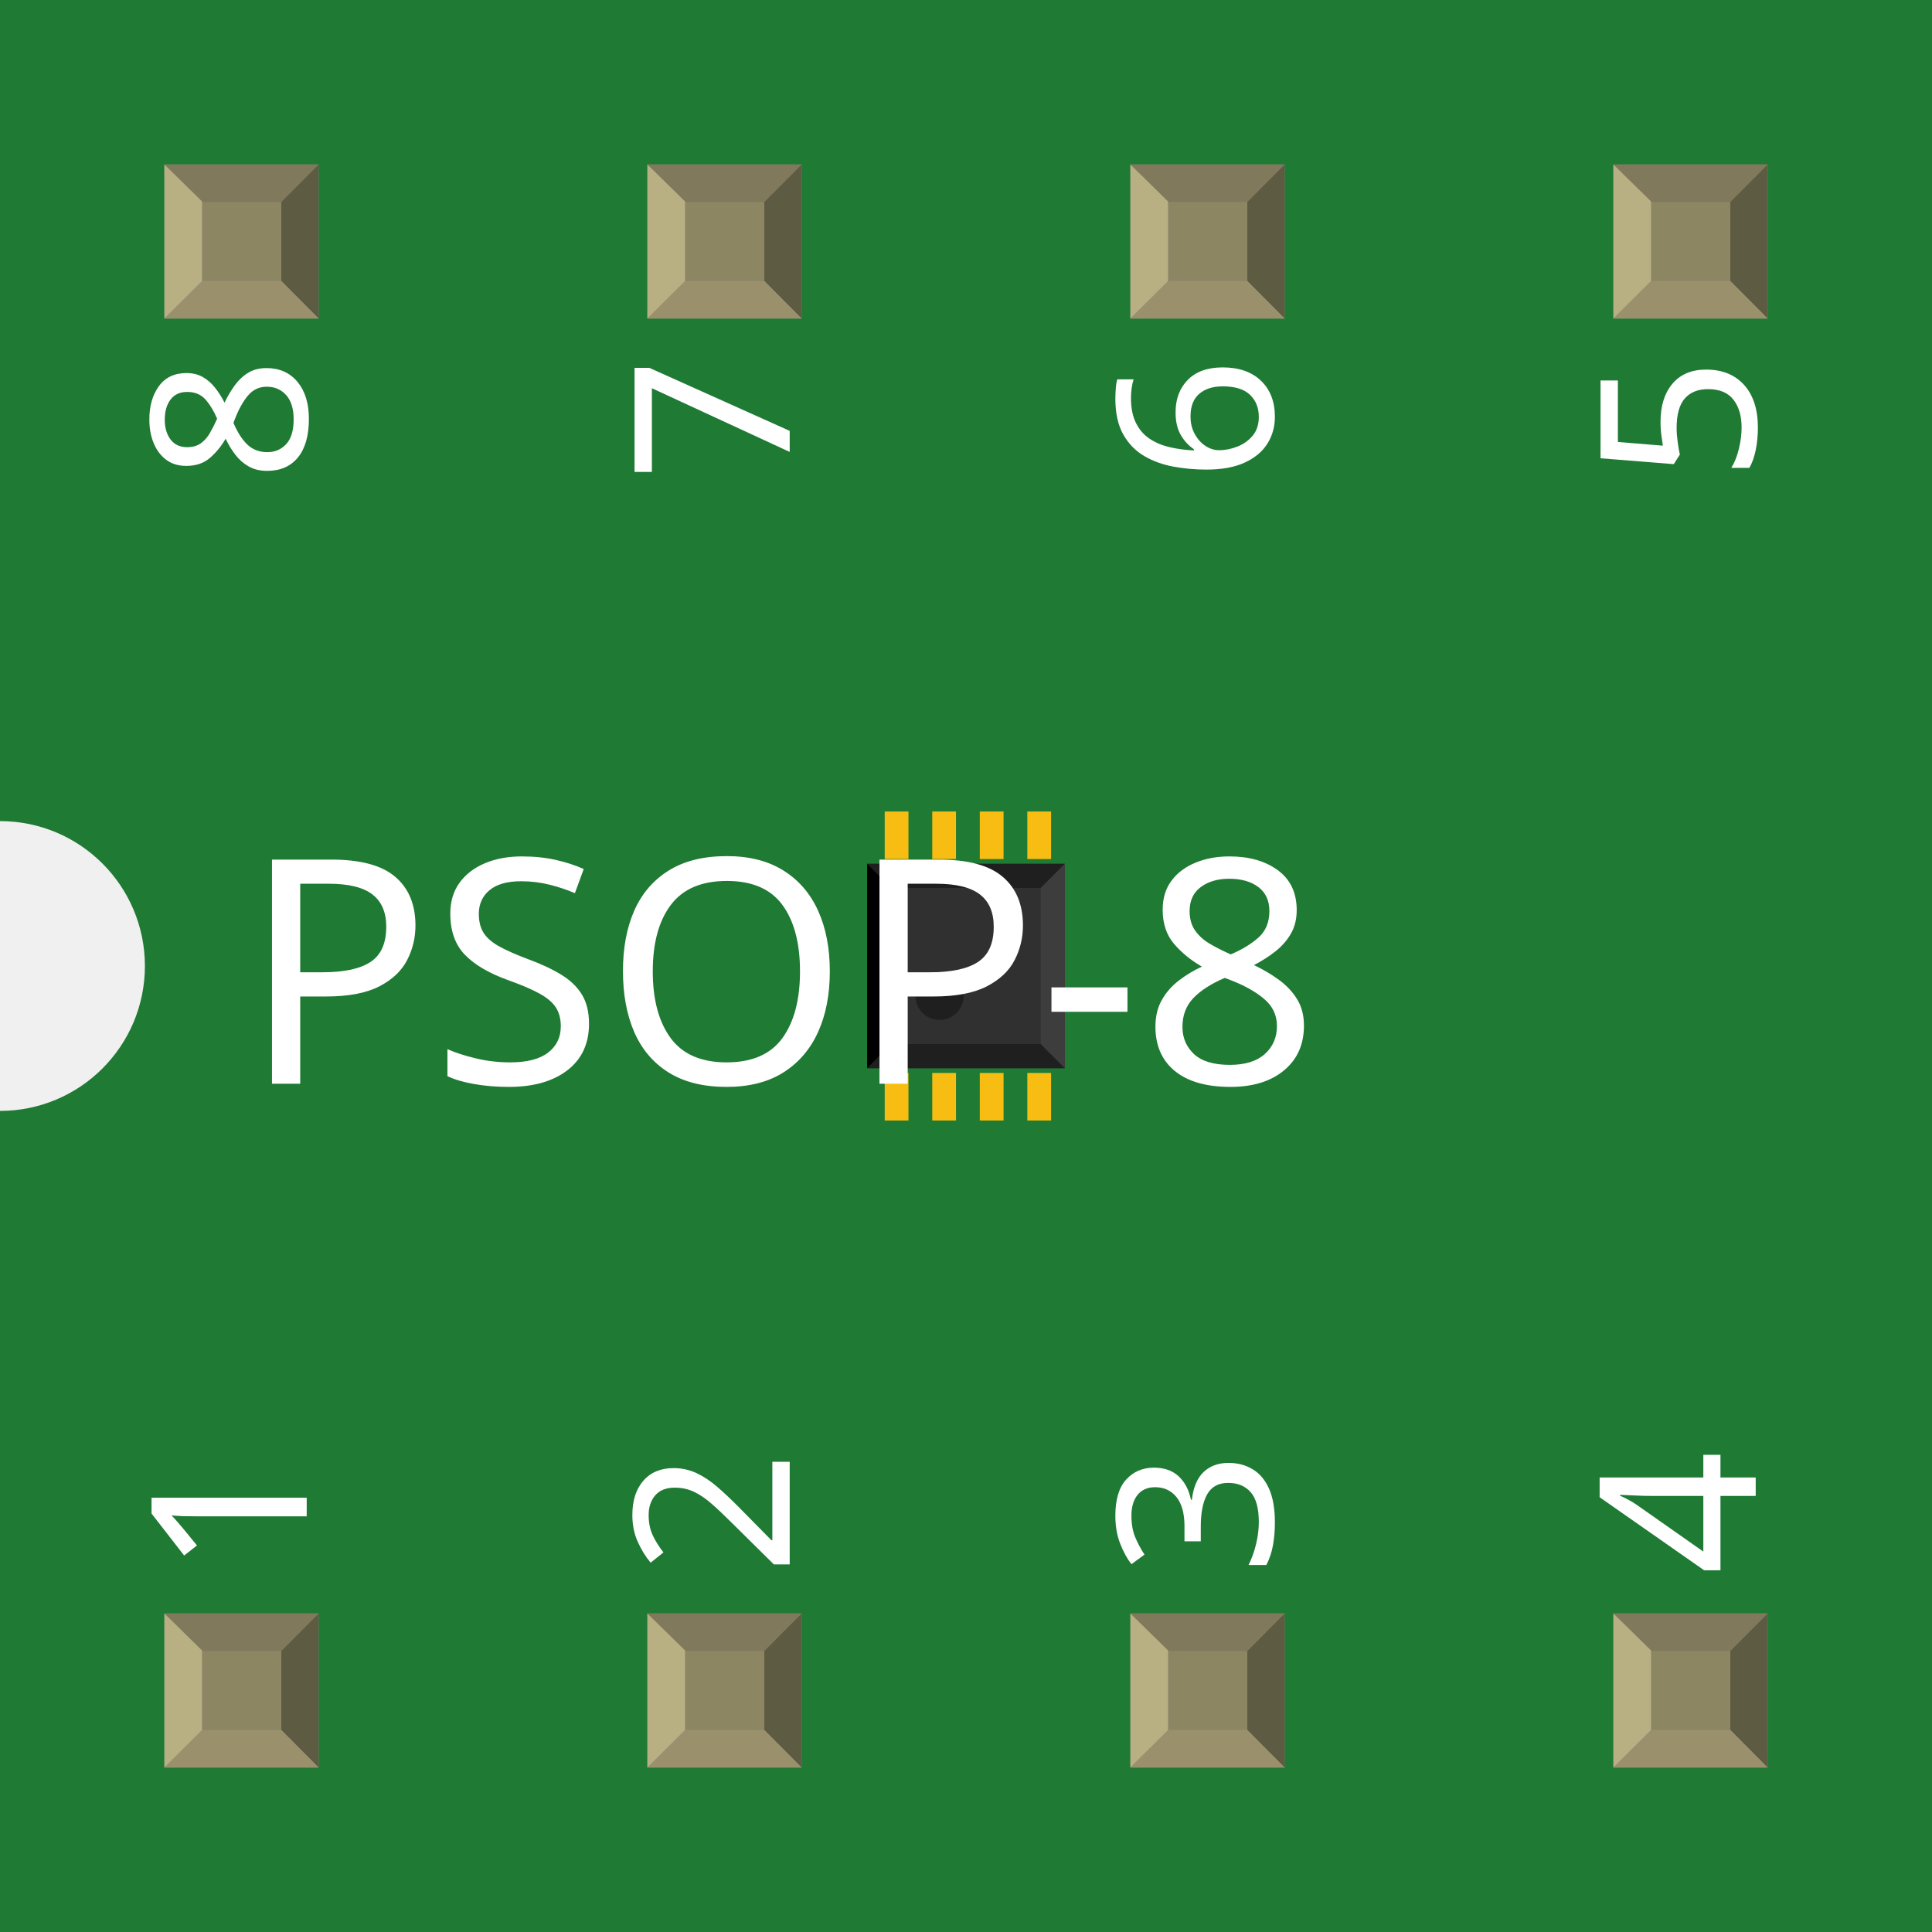
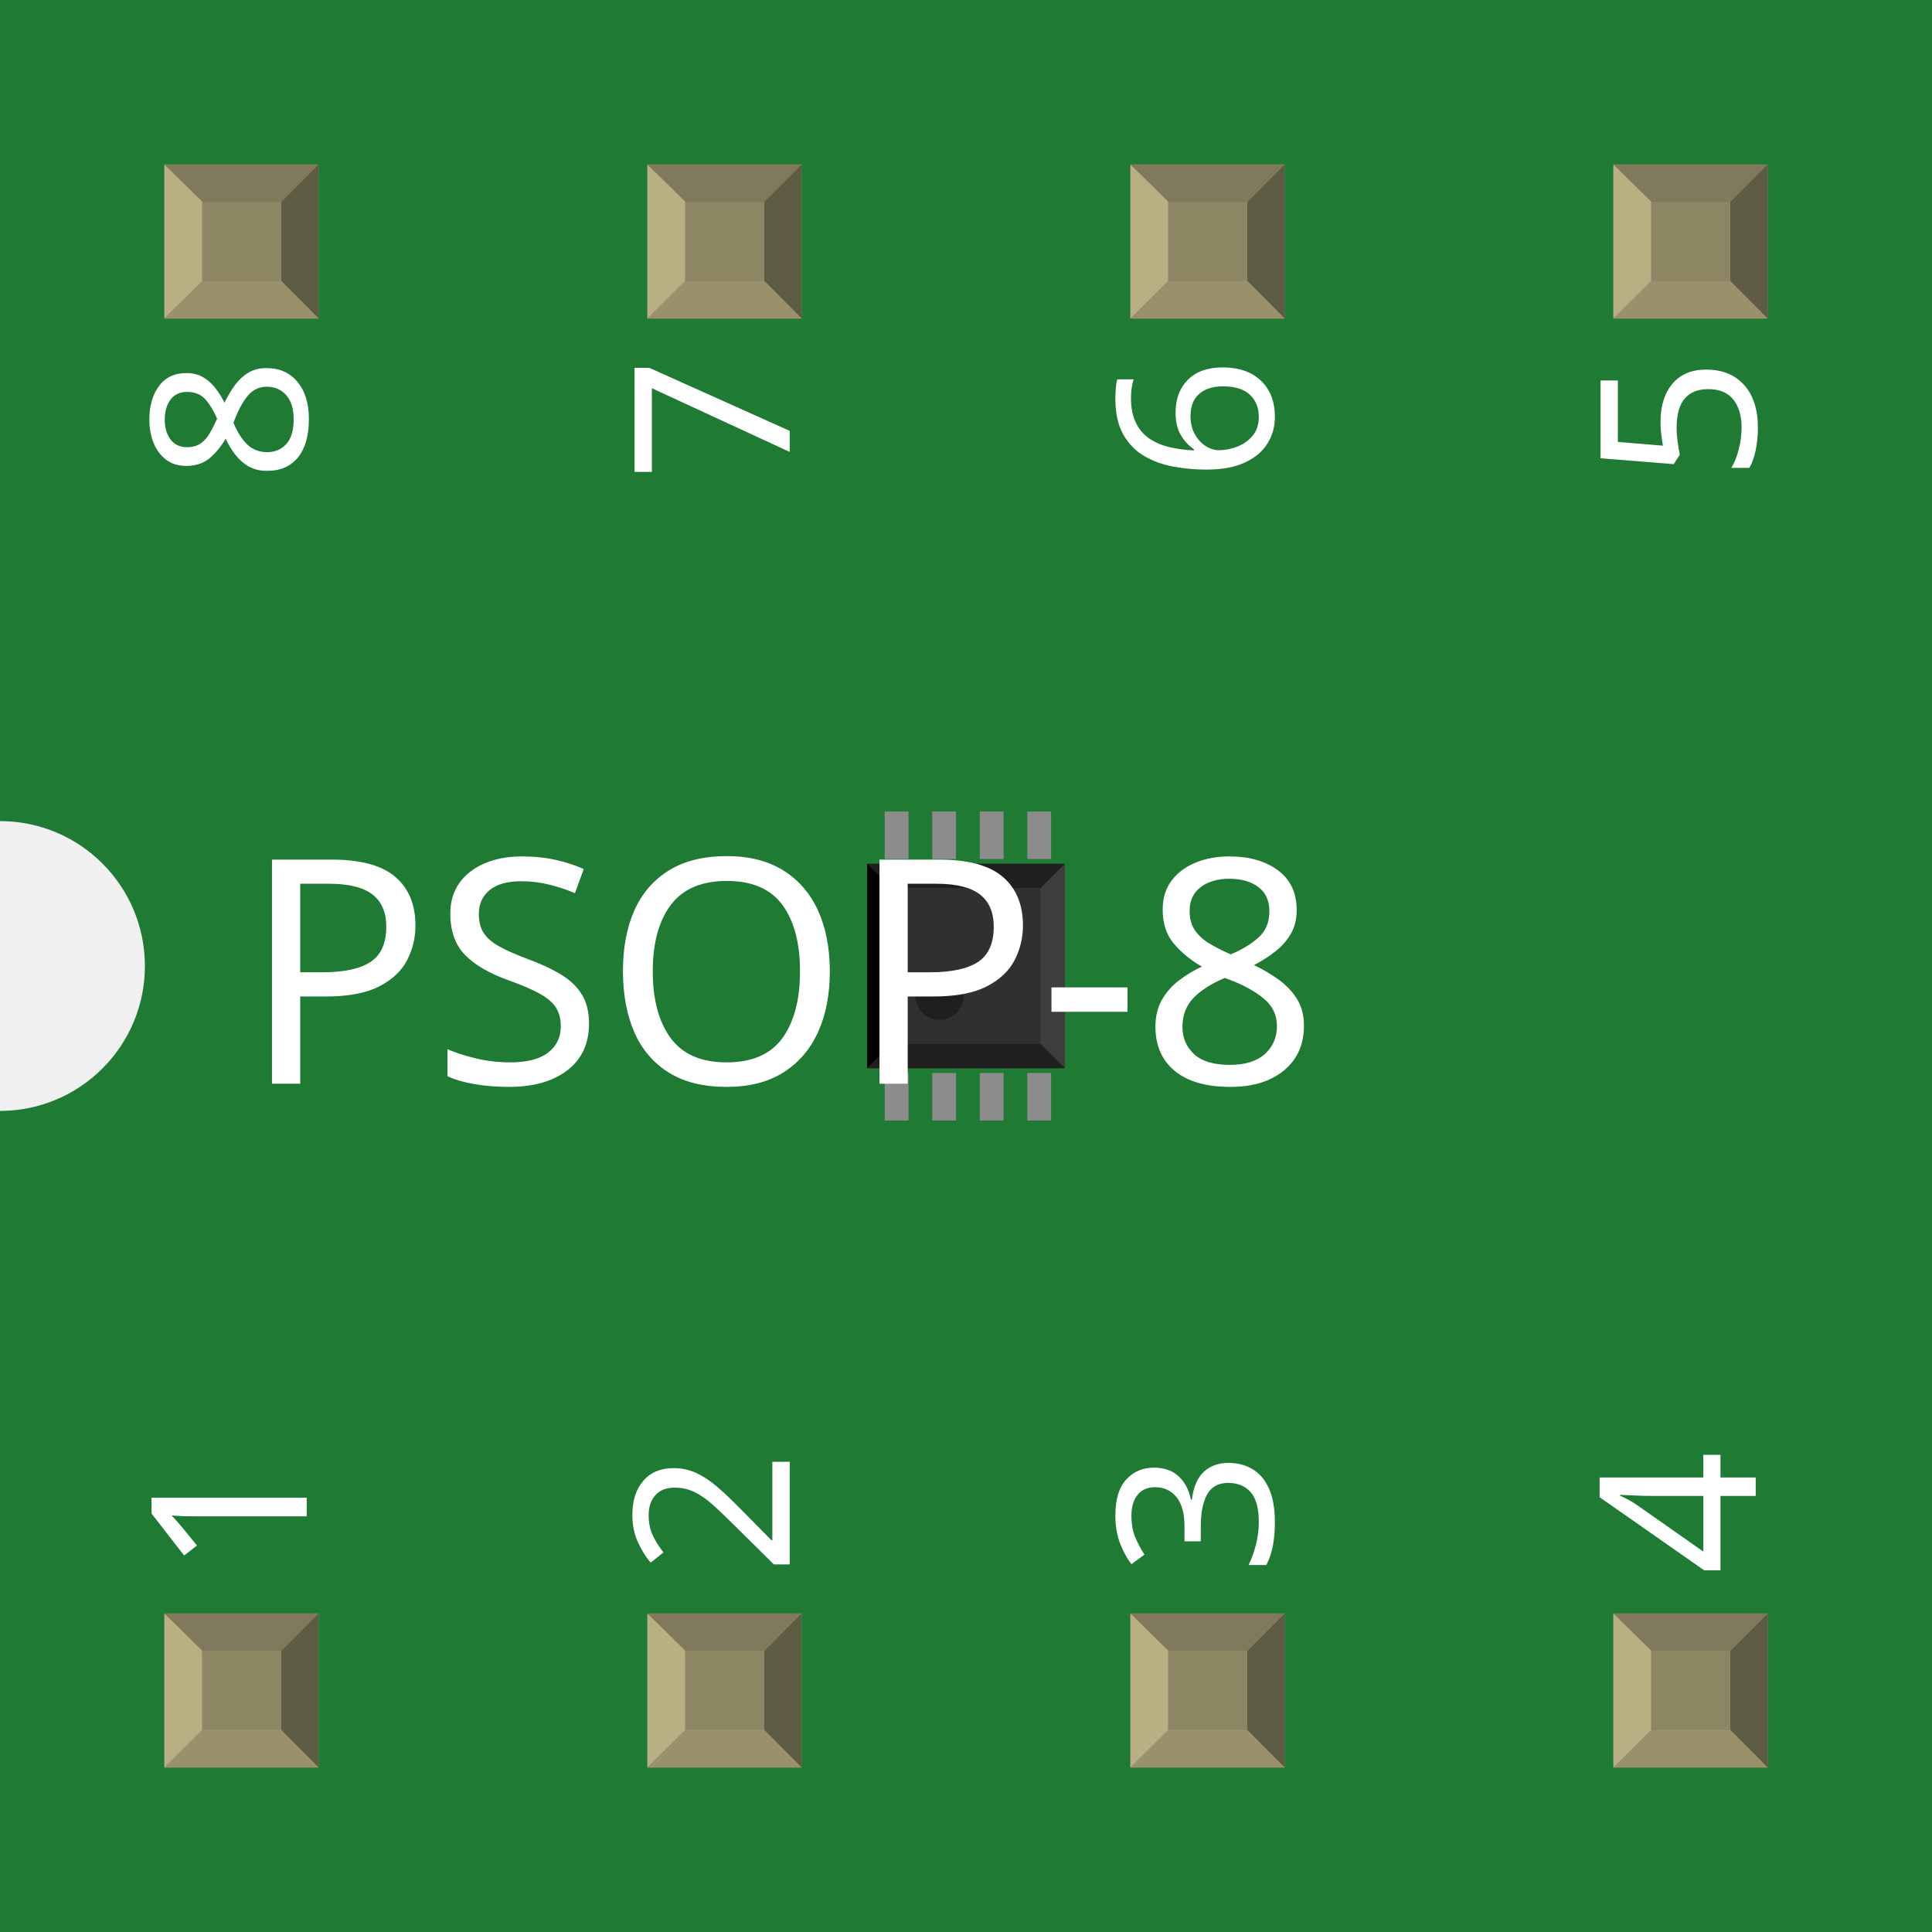
<svg xmlns="http://www.w3.org/2000/svg" width="0.4in" x="0in" version="1.2" y="0in" height="0.4in" viewBox="0 0 400 400" baseProfile="tiny">
  <g id="breadboard">
    <g id="icon">
      <path fill="#1F7A34" stroke="none" stroke-width="0" d="M0,0L0,170A30,30 0 0 1 0,230L0,400L400,400L400,0L0,0z" />
      <g transform="translate(159.055,136.024)">
        <g transform="matrix(0.5, 0, 0, 0.5, 20.4724, 31.9882)">
-           <rect width="9.843" x="7.283" y="108.268" fill="#F7BD13" connectorname="1" height="19.685" stroke="none" stroke-linecap="round" stroke-width="0" />
-           <rect width="9.843" x="26.968" y="108.268" fill="#F7BD13" connectorname="2" height="19.685" stroke="none" stroke-linecap="round" stroke-width="0" />
-           <rect width="9.843" x="46.654" y="108.268" fill="#F7BD13" connectorname="3" height="19.685" stroke="none" stroke-linecap="round" stroke-width="0" />
-           <rect width="9.843" x="66.339" y="108.268" fill="#F7BD13" connectorname="4" height="19.685" stroke="none" stroke-linecap="round" stroke-width="0" />
-           <rect width="9.843" x="7.283" y="0" fill="#F7BD13" connectorname="8" height="19.685" stroke="none" stroke-linecap="round" stroke-width="0" />
-           <rect width="9.843" x="26.968" y="0" fill="#F7BD13" connectorname="7" height="19.685" stroke="none" stroke-linecap="round" stroke-width="0" />
-           <rect width="9.843" x="46.654" y="0" fill="#F7BD13" connectorname="6" height="19.685" stroke="none" stroke-linecap="round" stroke-width="0" />
-           <rect width="9.843" x="66.339" y="0" fill="#F7BD13" connectorname="5" height="19.685" stroke="none" stroke-linecap="round" stroke-width="0" />
+           <rect width="9.843" x="7.283" y="108.268" fill="#8c8c8c" connectorname="1" height="19.685" stroke="none" stroke-linecap="round" stroke-width="0" />
+           <rect width="9.843" x="26.968" y="108.268" fill="#8c8c8c" connectorname="2" height="19.685" stroke="none" stroke-linecap="round" stroke-width="0" />
+           <rect width="9.843" x="46.654" y="108.268" fill="#8c8c8c" connectorname="3" height="19.685" stroke="none" stroke-linecap="round" stroke-width="0" />
+           <rect width="9.843" x="66.339" y="108.268" fill="#8c8c8c" connectorname="4" height="19.685" stroke="none" stroke-linecap="round" stroke-width="0" />
+           <rect width="9.843" x="7.283" y="0" fill="#8c8c8c" connectorname="8" height="19.685" stroke="none" stroke-linecap="round" stroke-width="0" />
+           <rect width="9.843" x="26.968" y="0" fill="#8c8c8c" connectorname="7" height="19.685" stroke="none" stroke-linecap="round" stroke-width="0" />
+           <rect width="9.843" x="46.654" y="0" fill="#8c8c8c" connectorname="6" height="19.685" stroke="none" stroke-linecap="round" stroke-width="0" />
+           <rect width="9.843" x="66.339" y="0" fill="#8c8c8c" connectorname="5" height="19.685" stroke="none" stroke-linecap="round" stroke-width="0" />
          <rect width="81.89" x="0" y="21.654" fill="#303030" height="84.646" stroke="none" stroke-width="0" />
          <polygon fill="#1f1f1f" points="0,21.654 81.89,21.654 71.89,31.654 10,31.654" />
          <polygon fill="#1f1f1f" points="0,106.299 81.89,106.299 71.89,96.299 10,96.299" />
          <polygon fill="#000000" points="0,21.654 0,106.299 10,96.299 10,31.654" />
          <polygon fill="#3d3d3d" points="81.89,21.654 81.89,106.299 71.89,96.299 71.89,31.654" />
          <circle fill="#1f1f1f" cx="30" cy="76.299" stroke="none" r="10" stroke-width="0" />
        </g>
      </g>
      <text x="50" y="224.375" font-family="OCRA" fill="white" text-anchor="start" stroke="none" id="label" stroke-width="0" font-size="65">PSOP-8</text>
      <g transform="translate(63.5,326.05)">
        <g transform="rotate(-90)">
          <text x="0" y="0" font-family="OCRA" fill="white" text-anchor="start" stroke="none" stroke-width="0" font-size="45">1</text>
        </g>
      </g>
      <g transform="translate(63.5,73.95)">
        <g transform="rotate(-90)">
          <text x="0" y="0" font-family="OCRA" fill="white" text-anchor="end" stroke="none" stroke-width="0" font-size="45">8</text>
        </g>
      </g>
      <g transform="translate(163.5,326.05)">
        <g transform="rotate(-90)">
          <text x="0" y="0" font-family="OCRA" fill="white" text-anchor="start" stroke="none" stroke-width="0" font-size="45">2</text>
        </g>
      </g>
      <g transform="translate(163.5,73.95)">
        <g transform="rotate(-90)">
          <text x="0" y="0" font-family="OCRA" fill="white" text-anchor="end" stroke="none" stroke-width="0" font-size="45">7</text>
        </g>
      </g>
      <g transform="translate(263.5,326.05)">
        <g transform="rotate(-90)">
          <text x="0" y="0" font-family="OCRA" fill="white" text-anchor="start" stroke="none" stroke-width="0" font-size="45">3</text>
        </g>
      </g>
      <g transform="translate(263.5,73.95)">
        <g transform="rotate(-90)">
          <text x="0" y="0" font-family="OCRA" fill="white" text-anchor="end" stroke="none" stroke-width="0" font-size="45">6</text>
        </g>
      </g>
      <g transform="translate(363.5,326.05)">
        <g transform="rotate(-90)">
          <text x="0" y="0" font-family="OCRA" fill="white" text-anchor="start" stroke="none" stroke-width="0" font-size="45">4</text>
        </g>
      </g>
      <g transform="translate(363.5,73.95)">
        <g transform="rotate(-90)">
          <text x="0" y="0" font-family="OCRA" fill="white" text-anchor="end" stroke="none" stroke-width="0" font-size="45">5</text>
        </g>
      </g>
    </g>
    <g transform="translate(34.035,334.05)">
      <rect width="31.93" x="0" y="0" fill="#8D8C8C" height="31.9" id="connector0pin" />
      <rect width="16.444" x="7.792" y="7.735" fill="#8C8663" height="16.415" />
      <polygon fill="#B8AF82" points="0,31.9,7.792,24.137,7.792,6.972,0,0" />
      <polygon fill="#80795B" points="24.208,7.763,7.903,7.763,0,0,31.93,0" />
      <polygon fill="#5E5B43" points="24.208,24.137,24.208,7.763,31.93,0,31.93,31.9" />
      <polygon fill="#9A916C" points="0,31.9,7.875,24.137,24.208,24.137,31.93,31.9" />
    </g>
    <g transform="translate(34.035,34.05)">
      <rect width="31.93" x="0" y="0" fill="#8D8C8C" height="31.9" id="connector7pin" />
      <rect width="16.444" x="7.792" y="7.735" fill="#8C8663" height="16.415" />
      <polygon fill="#B8AF82" points="0,31.9,7.792,24.137,7.792,6.972,0,0" />
      <polygon fill="#80795B" points="24.208,7.763,7.903,7.763,0,0,31.93,0" />
      <polygon fill="#5E5B43" points="24.208,24.137,24.208,7.763,31.93,0,31.93,31.9" />
      <polygon fill="#9A916C" points="0,31.9,7.875,24.137,24.208,24.137,31.93,31.9" />
    </g>
    <g transform="translate(134.035,334.05)">
      <rect width="31.93" x="0" y="0" fill="#8D8C8C" height="31.9" id="connector1pin" />
      <rect width="16.444" x="7.792" y="7.735" fill="#8C8663" height="16.415" />
      <polygon fill="#B8AF82" points="0,31.9,7.792,24.137,7.792,6.972,0,0" />
      <polygon fill="#80795B" points="24.208,7.763,7.903,7.763,0,0,31.93,0" />
      <polygon fill="#5E5B43" points="24.208,24.137,24.208,7.763,31.93,0,31.93,31.9" />
      <polygon fill="#9A916C" points="0,31.9,7.875,24.137,24.208,24.137,31.93,31.9" />
    </g>
    <g transform="translate(134.035,34.05)">
      <rect width="31.93" x="0" y="0" fill="#8D8C8C" height="31.9" id="connector6pin" />
      <rect width="16.444" x="7.792" y="7.735" fill="#8C8663" height="16.415" />
      <polygon fill="#B8AF82" points="0,31.9,7.792,24.137,7.792,6.972,0,0" />
      <polygon fill="#80795B" points="24.208,7.763,7.903,7.763,0,0,31.93,0" />
      <polygon fill="#5E5B43" points="24.208,24.137,24.208,7.763,31.93,0,31.93,31.9" />
      <polygon fill="#9A916C" points="0,31.9,7.875,24.137,24.208,24.137,31.93,31.9" />
    </g>
    <g transform="translate(234.035,334.05)">
      <rect width="31.93" x="0" y="0" fill="#8D8C8C" height="31.9" id="connector2pin" />
      <rect width="16.444" x="7.792" y="7.735" fill="#8C8663" height="16.415" />
      <polygon fill="#B8AF82" points="0,31.9,7.792,24.137,7.792,6.972,0,0" />
      <polygon fill="#80795B" points="24.208,7.763,7.903,7.763,0,0,31.93,0" />
      <polygon fill="#5E5B43" points="24.208,24.137,24.208,7.763,31.93,0,31.93,31.9" />
      <polygon fill="#9A916C" points="0,31.9,7.875,24.137,24.208,24.137,31.93,31.9" />
    </g>
    <g transform="translate(234.035,34.05)">
      <rect width="31.93" x="0" y="0" fill="#8D8C8C" height="31.9" id="connector5pin" />
      <rect width="16.444" x="7.792" y="7.735" fill="#8C8663" height="16.415" />
      <polygon fill="#B8AF82" points="0,31.9,7.792,24.137,7.792,6.972,0,0" />
      <polygon fill="#80795B" points="24.208,7.763,7.903,7.763,0,0,31.93,0" />
      <polygon fill="#5E5B43" points="24.208,24.137,24.208,7.763,31.93,0,31.93,31.9" />
      <polygon fill="#9A916C" points="0,31.9,7.875,24.137,24.208,24.137,31.93,31.9" />
    </g>
    <g transform="translate(334.035,334.05)">
      <rect width="31.93" x="0" y="0" fill="#8D8C8C" height="31.9" id="connector3pin" />
      <rect width="16.444" x="7.792" y="7.735" fill="#8C8663" height="16.415" />
      <polygon fill="#B8AF82" points="0,31.9,7.792,24.137,7.792,6.972,0,0" />
      <polygon fill="#80795B" points="24.208,7.763,7.903,7.763,0,0,31.93,0" />
      <polygon fill="#5E5B43" points="24.208,24.137,24.208,7.763,31.93,0,31.93,31.9" />
      <polygon fill="#9A916C" points="0,31.9,7.875,24.137,24.208,24.137,31.93,31.9" />
    </g>
    <g transform="translate(334.035,34.05)">
      <rect width="31.93" x="0" y="0" fill="#8D8C8C" height="31.9" id="connector4pin" />
      <rect width="16.444" x="7.792" y="7.735" fill="#8C8663" height="16.415" />
      <polygon fill="#B8AF82" points="0,31.9,7.792,24.137,7.792,6.972,0,0" />
      <polygon fill="#80795B" points="24.208,7.763,7.903,7.763,0,0,31.93,0" />
      <polygon fill="#5E5B43" points="24.208,24.137,24.208,7.763,31.93,0,31.93,31.9" />
      <polygon fill="#9A916C" points="0,31.9,7.875,24.137,24.208,24.137,31.93,31.9" />
    </g>
  </g>
</svg>
